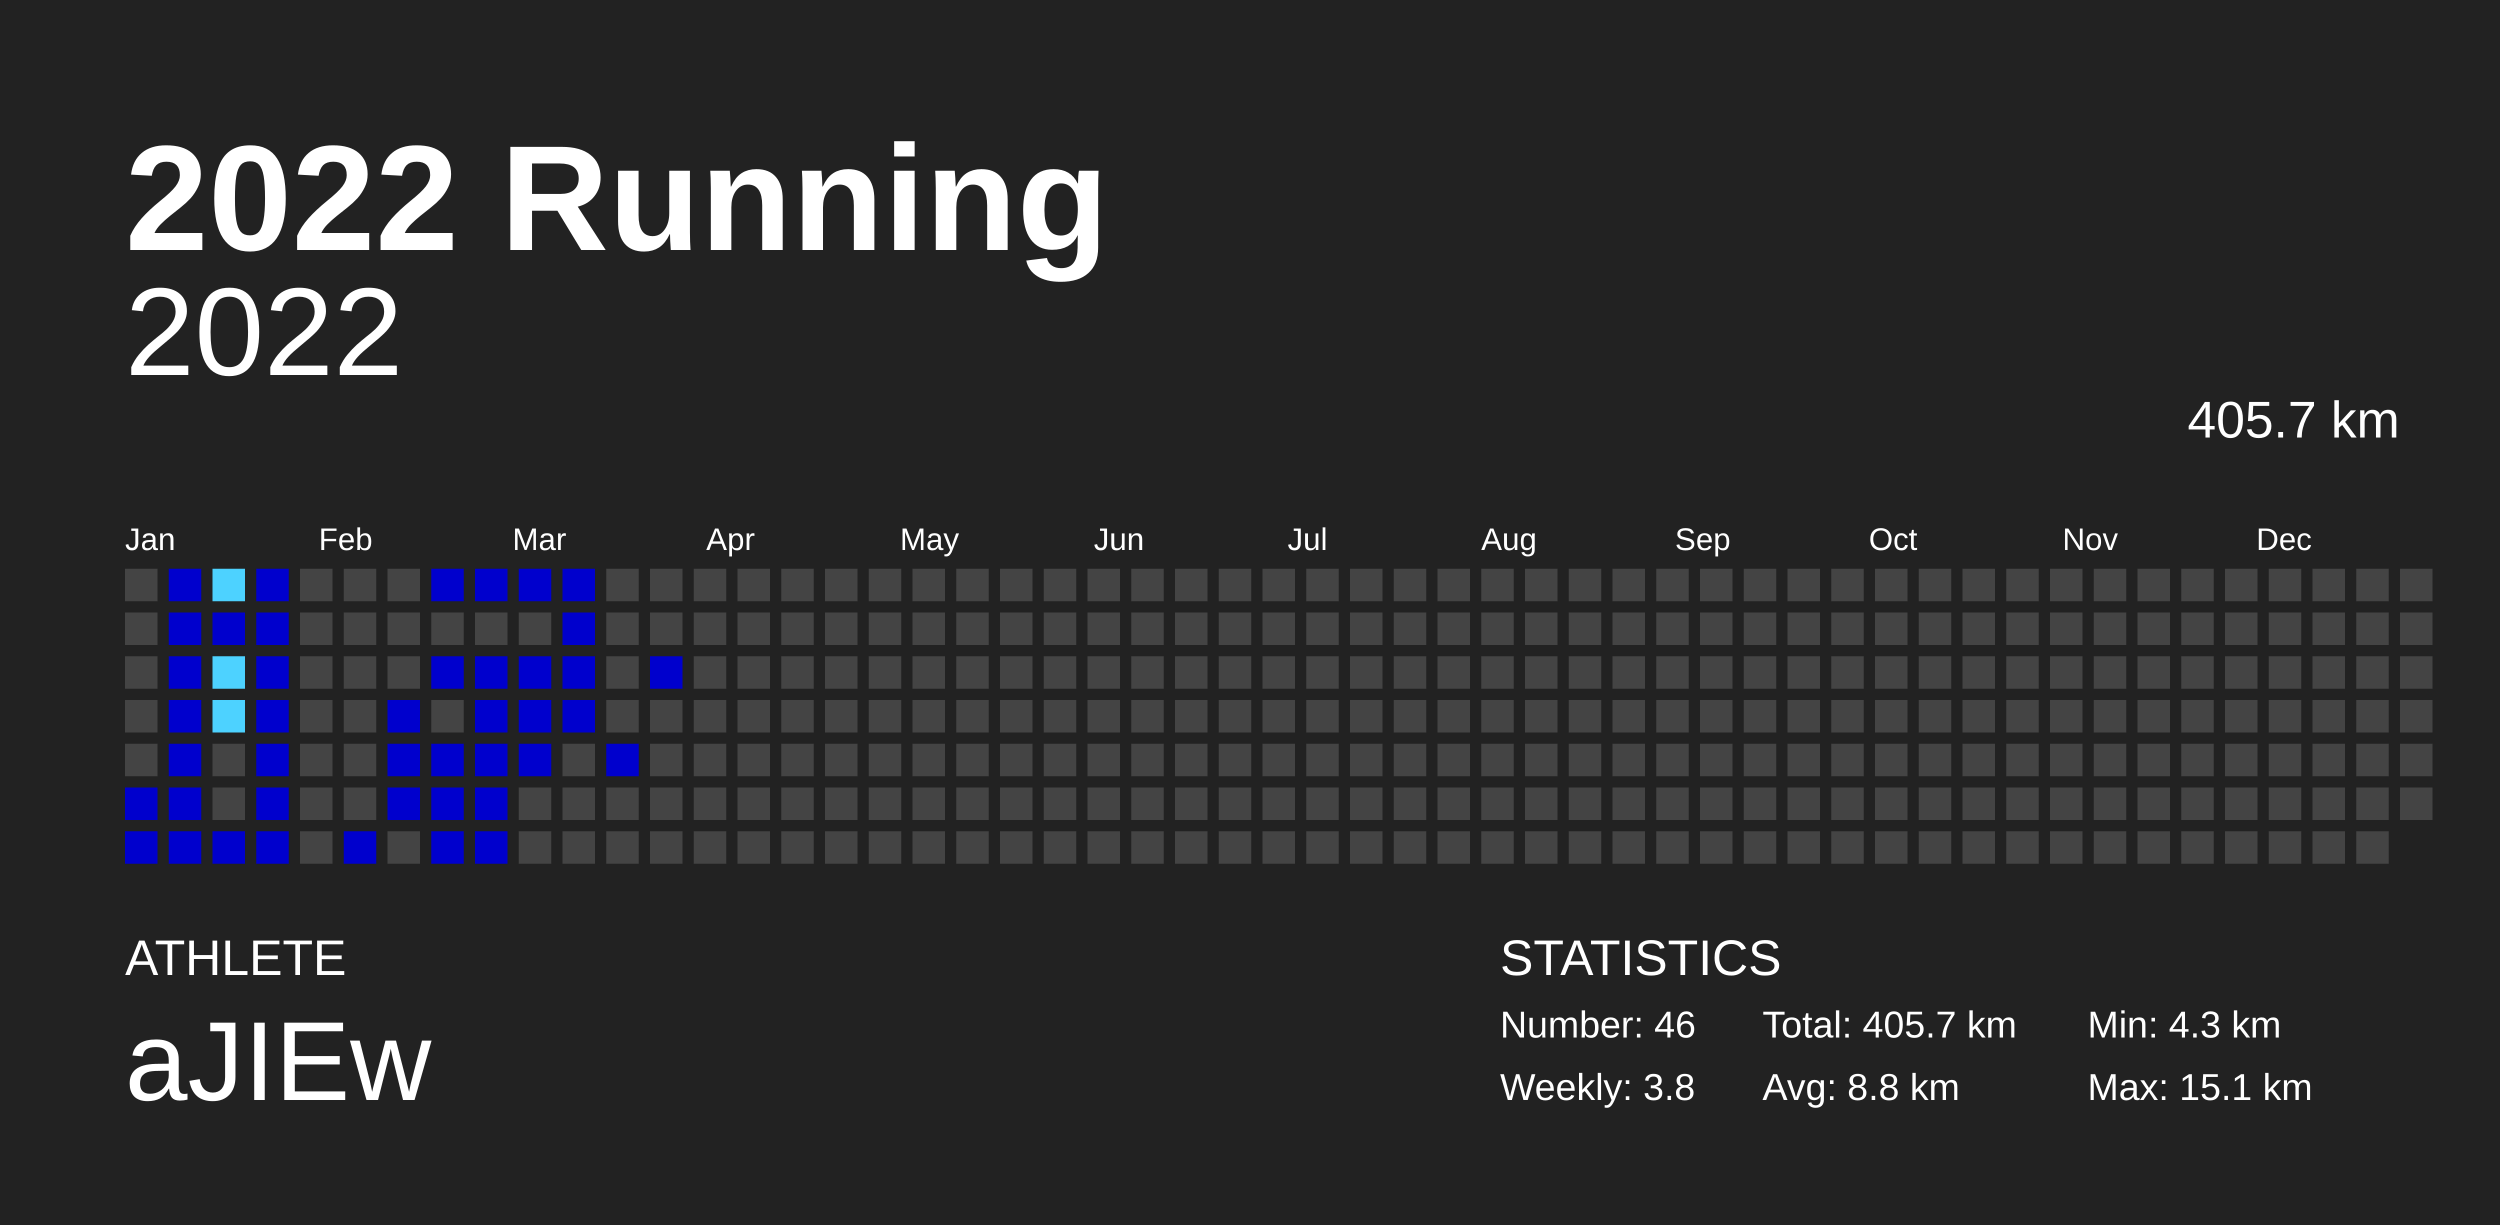
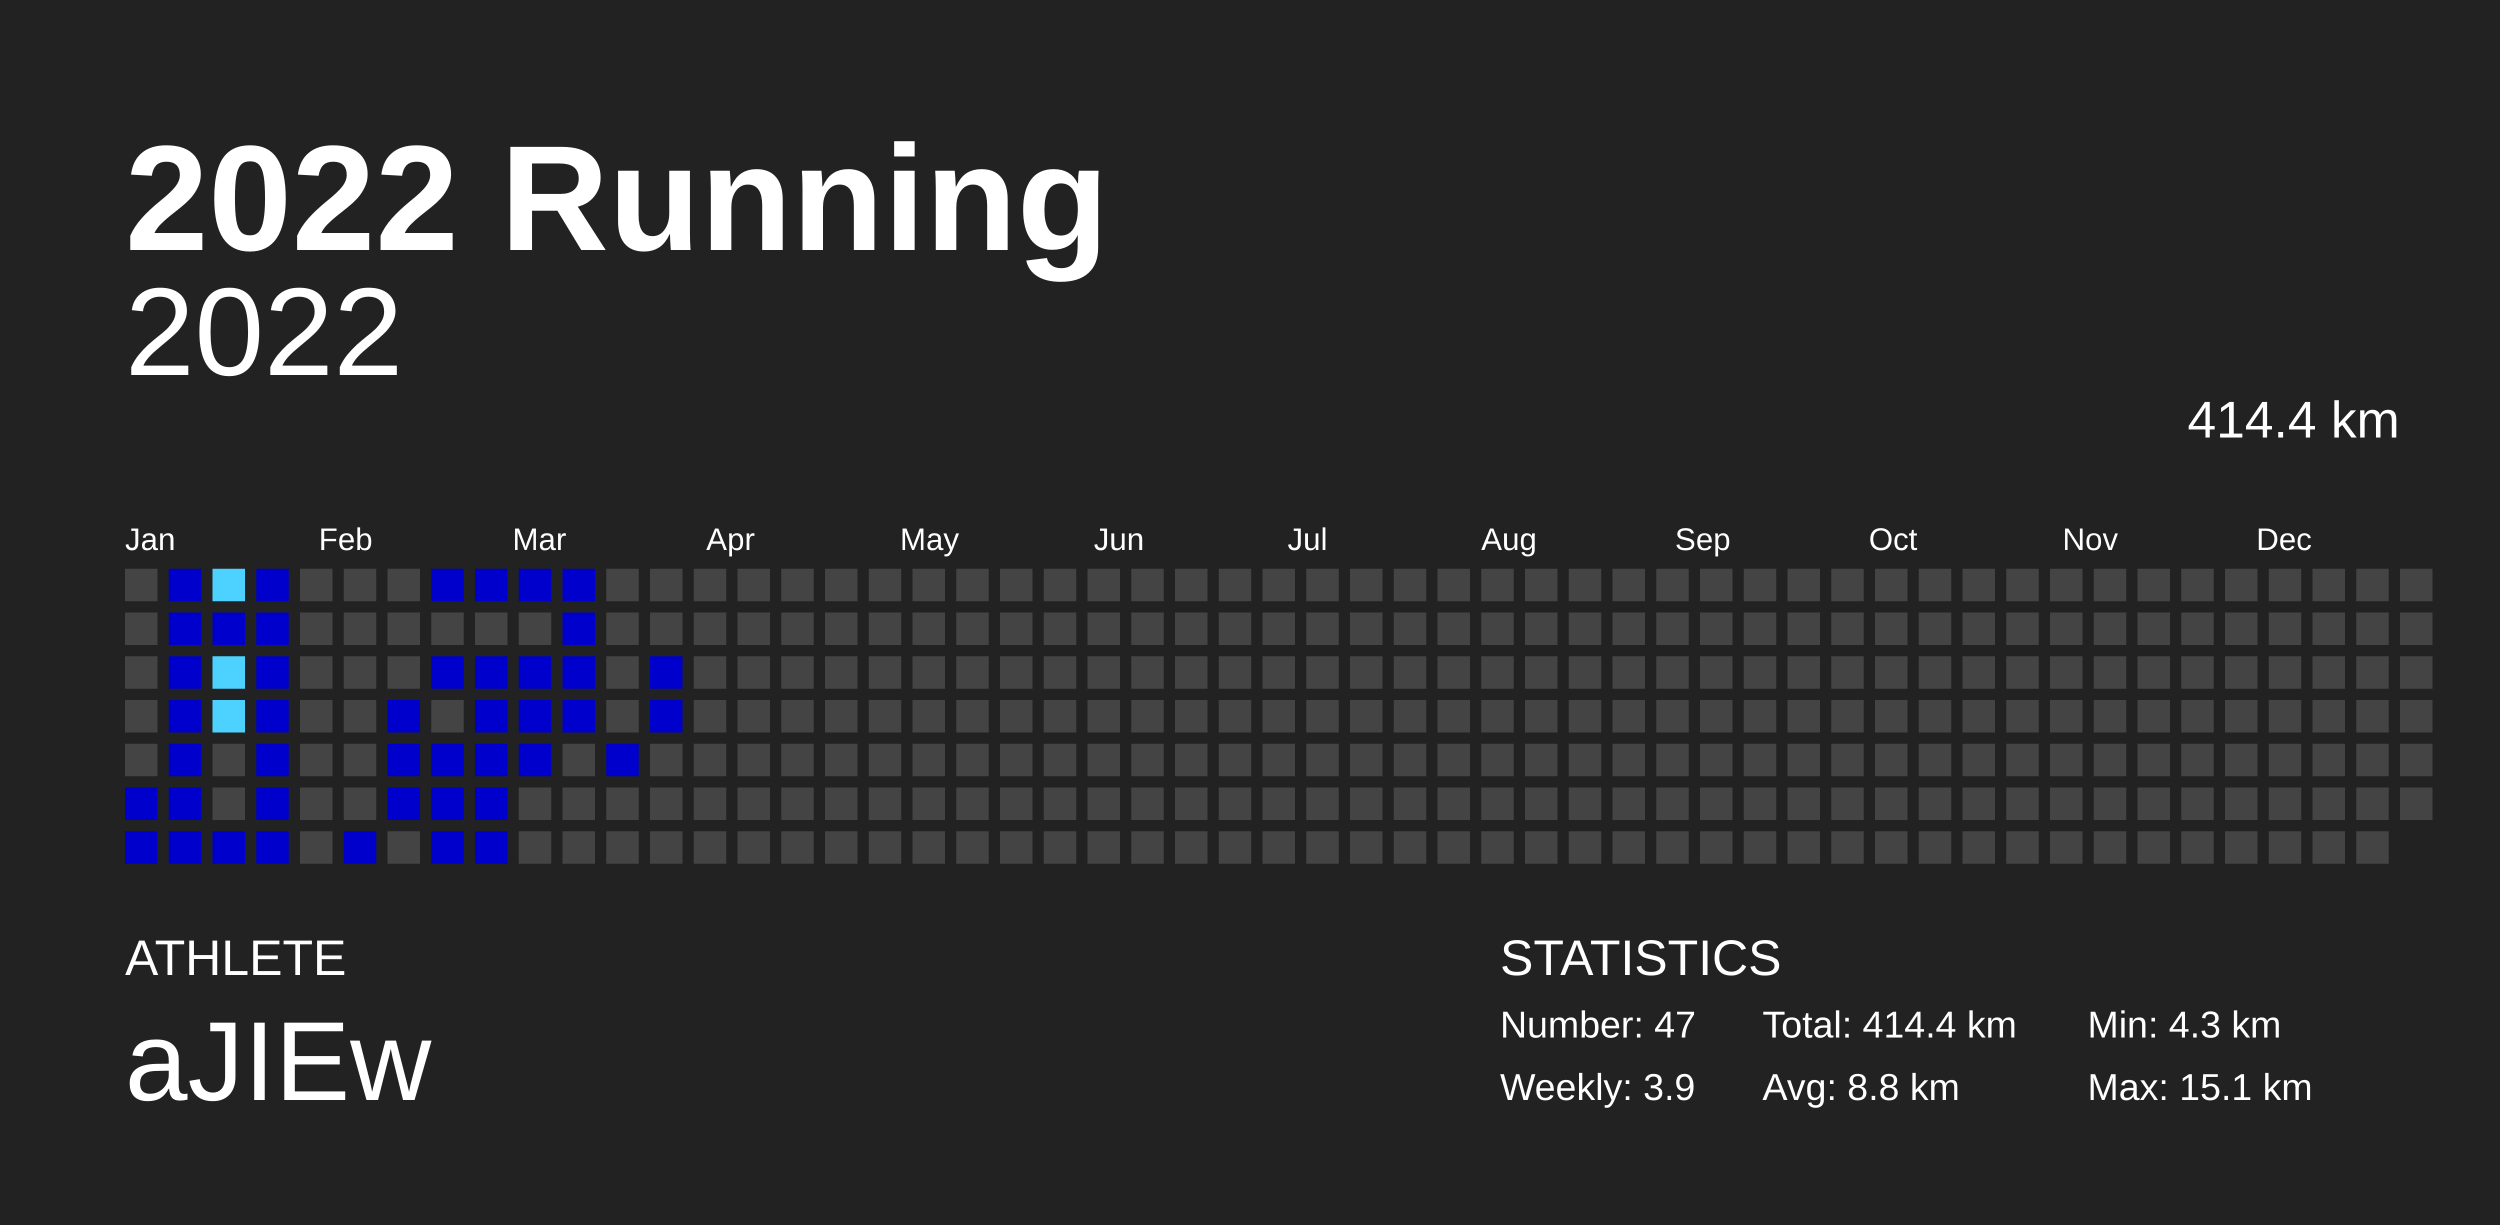
<svg xmlns="http://www.w3.org/2000/svg" baseProfile="full" height="98mm" version="1.1" viewBox="0,0,200,98" width="200mm">
  <defs />
  <rect fill="#222222" height="98" width="200" x="0" y="0" />
  <text fill="#FFFFFF" style="font-size:12px; font-family:Arial; font-weight:bold;" x="10" y="20">2022 Running</text>
  <text fill="#FFFFFF" style="font-size:4px; font-family:Arial" x="10" y="78">ATHLETE</text>
  <text fill="#FFFFFF" style="font-size:9px; font-family:Arial" x="10" y="88">aJIEw</text>
  <text fill="#FFFFFF" style="font-size:4px; font-family:Arial" x="120" y="78">STATISTICS</text>
-   <text fill="#FFFFFF" style="font-size:3px; font-family:Arial" x="120" y="83">Number: 46</text>
-   <text fill="#FFFFFF" style="font-size:3px; font-family:Arial" x="120" y="88">Weekly: 3.8</text>
-   <text fill="#FFFFFF" style="font-size:3px; font-family:Arial" x="141" y="83">Total: 405.7 km</text>
+   <text fill="#FFFFFF" style="font-size:3px; font-family:Arial" x="120" y="83">Number: 47</text>
+   <text fill="#FFFFFF" style="font-size:3px; font-family:Arial" x="120" y="88">Weekly: 3.9</text>
+   <text fill="#FFFFFF" style="font-size:3px; font-family:Arial" x="141" y="83">Total: 414.4 km</text>
  <text fill="#FFFFFF" style="font-size:3px; font-family:Arial" x="141" y="88">Avg: 8.8 km</text>
  <text fill="#FFFFFF" style="font-size:3px; font-family:Arial" x="167" y="83">Min: 4.3 km</text>
  <text fill="#FFFFFF" style="font-size:3px; font-family:Arial" x="167" y="88">Max: 15.1 km</text>
  <text alignment-baseline="hanging" fill="#FFFFFF" style="font-size:10.0px; font-family:Arial;" x="10" y="30">2022</text>
-   <text alignment-baseline="hanging" fill="#FFFFFF" style="font-size:4.125px; font-family:Arial;" x="175" y="35">405.7 km</text>
+   <text alignment-baseline="hanging" fill="#FFFFFF" style="font-size:4.125px; font-family:Arial;" x="175" y="35">414.4 km</text>
  <text fill="#FFFFFF" style="font-size:2.5px; font-family:Arial" x="10.0" y="44">Jan</text>
  <text fill="#FFFFFF" style="font-size:2.5px; font-family:Arial" x="25.5" y="44">Feb</text>
  <text fill="#FFFFFF" style="font-size:2.5px; font-family:Arial" x="41.0" y="44">Mar</text>
  <text fill="#FFFFFF" style="font-size:2.5px; font-family:Arial" x="56.5" y="44">Apr</text>
  <text fill="#FFFFFF" style="font-size:2.5px; font-family:Arial" x="72.0" y="44">May</text>
  <text fill="#FFFFFF" style="font-size:2.5px; font-family:Arial" x="87.5" y="44">Jun</text>
  <text fill="#FFFFFF" style="font-size:2.5px; font-family:Arial" x="103.0" y="44">Jul</text>
  <text fill="#FFFFFF" style="font-size:2.5px; font-family:Arial" x="118.5" y="44">Aug</text>
  <text fill="#FFFFFF" style="font-size:2.5px; font-family:Arial" x="134.0" y="44">Sep</text>
  <text fill="#FFFFFF" style="font-size:2.5px; font-family:Arial" x="149.5" y="44">Oct</text>
  <text fill="#FFFFFF" style="font-size:2.5px; font-family:Arial" x="165.0" y="44">Nov</text>
  <text fill="#FFFFFF" style="font-size:2.5px; font-family:Arial" x="180.5" y="44">Dec</text>
  <rect fill="#444444" height="2.6" width="2.6" x="10.0" y="45.5" />
  <rect fill="#444444" height="2.6" width="2.6" x="10.0" y="49.0" />
  <rect fill="#444444" height="2.6" width="2.6" x="10.0" y="52.5" />
  <rect fill="#444444" height="2.6" width="2.6" x="10.0" y="56.0" />
  <rect fill="#444444" height="2.6" width="2.6" x="10.0" y="59.5" />
  <rect fill="mediumblue" height="2.6" width="2.6" x="10.0" y="63.0" />
  <rect fill="mediumblue" height="2.6" width="2.6" x="10.0" y="66.5" />
  <rect fill="mediumblue" height="2.6" width="2.6" x="13.5" y="45.5" />
  <rect fill="mediumblue" height="2.6" width="2.6" x="13.5" y="49.0" />
  <rect fill="mediumblue" height="2.6" width="2.6" x="13.5" y="52.5" />
  <rect fill="mediumblue" height="2.6" width="2.6" x="13.5" y="56.0" />
  <rect fill="mediumblue" height="2.6" width="2.6" x="13.5" y="59.5" />
  <rect fill="mediumblue" height="2.6" width="2.6" x="13.5" y="63.0" />
  <rect fill="mediumblue" height="2.6" width="2.6" x="13.5" y="66.5" />
  <rect fill="#4dd2ff" height="2.6" width="2.6" x="17.0" y="45.5" />
  <rect fill="mediumblue" height="2.6" width="2.6" x="17.0" y="49.0" />
  <rect fill="#4dd2ff" height="2.6" width="2.6" x="17.0" y="52.5" />
  <rect fill="#4dd2ff" height="2.6" width="2.6" x="17.0" y="56.0" />
  <rect fill="#444444" height="2.6" width="2.6" x="17.0" y="59.5" />
  <rect fill="#444444" height="2.6" width="2.6" x="17.0" y="63.0" />
  <rect fill="mediumblue" height="2.6" width="2.6" x="17.0" y="66.5" />
  <rect fill="mediumblue" height="2.6" width="2.6" x="20.5" y="45.5" />
  <rect fill="mediumblue" height="2.6" width="2.6" x="20.5" y="49.0" />
  <rect fill="mediumblue" height="2.6" width="2.6" x="20.5" y="52.5" />
  <rect fill="mediumblue" height="2.6" width="2.6" x="20.5" y="56.0" />
  <rect fill="mediumblue" height="2.6" width="2.6" x="20.5" y="59.5" />
  <rect fill="mediumblue" height="2.6" width="2.6" x="20.5" y="63.0" />
  <rect fill="mediumblue" height="2.6" width="2.6" x="20.5" y="66.5" />
  <rect fill="#444444" height="2.6" width="2.6" x="24.0" y="45.5" />
  <rect fill="#444444" height="2.6" width="2.6" x="24.0" y="49.0" />
  <rect fill="#444444" height="2.6" width="2.6" x="24.0" y="52.5" />
  <rect fill="#444444" height="2.6" width="2.6" x="24.0" y="56.0" />
  <rect fill="#444444" height="2.6" width="2.6" x="24.0" y="59.5" />
  <rect fill="#444444" height="2.6" width="2.6" x="24.0" y="63.0" />
  <rect fill="#444444" height="2.6" width="2.6" x="24.0" y="66.5" />
  <rect fill="#444444" height="2.6" width="2.6" x="27.5" y="45.5" />
  <rect fill="#444444" height="2.6" width="2.6" x="27.5" y="49.0" />
  <rect fill="#444444" height="2.6" width="2.6" x="27.5" y="52.5" />
  <rect fill="#444444" height="2.6" width="2.6" x="27.5" y="56.0" />
  <rect fill="#444444" height="2.6" width="2.6" x="27.5" y="59.5" />
  <rect fill="#444444" height="2.6" width="2.6" x="27.5" y="63.0" />
  <rect fill="mediumblue" height="2.6" width="2.6" x="27.5" y="66.5" />
  <rect fill="#444444" height="2.6" width="2.6" x="31.0" y="45.5" />
  <rect fill="#444444" height="2.6" width="2.6" x="31.0" y="49.0" />
  <rect fill="#444444" height="2.6" width="2.6" x="31.0" y="52.5" />
  <rect fill="mediumblue" height="2.6" width="2.6" x="31.0" y="56.0" />
  <rect fill="mediumblue" height="2.6" width="2.6" x="31.0" y="59.5" />
  <rect fill="mediumblue" height="2.6" width="2.6" x="31.0" y="63.0" />
  <rect fill="#444444" height="2.6" width="2.6" x="31.0" y="66.5" />
  <rect fill="mediumblue" height="2.6" width="2.6" x="34.5" y="45.5" />
  <rect fill="#444444" height="2.6" width="2.6" x="34.5" y="49.0" />
  <rect fill="mediumblue" height="2.6" width="2.6" x="34.5" y="52.5" />
  <rect fill="#444444" height="2.6" width="2.6" x="34.5" y="56.0" />
  <rect fill="mediumblue" height="2.6" width="2.6" x="34.5" y="59.5" />
  <rect fill="mediumblue" height="2.6" width="2.6" x="34.5" y="63.0" />
  <rect fill="mediumblue" height="2.6" width="2.6" x="34.5" y="66.5" />
  <rect fill="mediumblue" height="2.6" width="2.6" x="38.0" y="45.5" />
  <rect fill="#444444" height="2.6" width="2.6" x="38.0" y="49.0" />
  <rect fill="mediumblue" height="2.6" width="2.6" x="38.0" y="52.5" />
  <rect fill="mediumblue" height="2.6" width="2.6" x="38.0" y="56.0" />
  <rect fill="mediumblue" height="2.6" width="2.6" x="38.0" y="59.5" />
  <rect fill="mediumblue" height="2.6" width="2.6" x="38.0" y="63.0" />
  <rect fill="mediumblue" height="2.6" width="2.6" x="38.0" y="66.5" />
  <rect fill="mediumblue" height="2.6" width="2.6" x="41.5" y="45.5" />
  <rect fill="#444444" height="2.6" width="2.6" x="41.5" y="49.0" />
  <rect fill="mediumblue" height="2.6" width="2.6" x="41.5" y="52.5" />
  <rect fill="mediumblue" height="2.6" width="2.6" x="41.5" y="56.0" />
  <rect fill="mediumblue" height="2.6" width="2.6" x="41.5" y="59.5" />
  <rect fill="#444444" height="2.6" width="2.6" x="41.5" y="63.0" />
  <rect fill="#444444" height="2.6" width="2.6" x="41.5" y="66.5" />
  <rect fill="mediumblue" height="2.6" width="2.6" x="45.0" y="45.5" />
  <rect fill="mediumblue" height="2.6" width="2.6" x="45.0" y="49.0" />
  <rect fill="mediumblue" height="2.6" width="2.6" x="45.0" y="52.5" />
  <rect fill="mediumblue" height="2.6" width="2.6" x="45.0" y="56.0" />
  <rect fill="#444444" height="2.6" width="2.6" x="45.0" y="59.5" />
  <rect fill="#444444" height="2.6" width="2.6" x="45.0" y="63.0" />
  <rect fill="#444444" height="2.6" width="2.6" x="45.0" y="66.5" />
  <rect fill="#444444" height="2.6" width="2.6" x="48.5" y="45.5" />
  <rect fill="#444444" height="2.6" width="2.6" x="48.5" y="49.0" />
  <rect fill="#444444" height="2.6" width="2.6" x="48.5" y="52.5" />
  <rect fill="#444444" height="2.6" width="2.6" x="48.5" y="56.0" />
  <rect fill="mediumblue" height="2.6" width="2.6" x="48.5" y="59.5" />
  <rect fill="#444444" height="2.6" width="2.6" x="48.5" y="63.0" />
  <rect fill="#444444" height="2.6" width="2.6" x="48.5" y="66.5" />
  <rect fill="#444444" height="2.6" width="2.6" x="52.0" y="45.5" />
  <rect fill="#444444" height="2.6" width="2.6" x="52.0" y="49.0" />
  <rect fill="mediumblue" height="2.6" width="2.6" x="52.0" y="52.5" />
-   <rect fill="#444444" height="2.6" width="2.6" x="52.0" y="56.0" />
+   <rect fill="mediumblue" height="2.6" width="2.6" x="52.0" y="56.0" />
  <rect fill="#444444" height="2.6" width="2.6" x="52.0" y="59.5" />
  <rect fill="#444444" height="2.6" width="2.6" x="52.0" y="63.0" />
  <rect fill="#444444" height="2.6" width="2.6" x="52.0" y="66.5" />
  <rect fill="#444444" height="2.6" width="2.6" x="55.5" y="45.5" />
  <rect fill="#444444" height="2.6" width="2.6" x="55.5" y="49.0" />
  <rect fill="#444444" height="2.6" width="2.6" x="55.5" y="52.5" />
  <rect fill="#444444" height="2.6" width="2.6" x="55.5" y="56.0" />
  <rect fill="#444444" height="2.6" width="2.6" x="55.5" y="59.5" />
  <rect fill="#444444" height="2.6" width="2.6" x="55.5" y="63.0" />
  <rect fill="#444444" height="2.6" width="2.6" x="55.5" y="66.5" />
  <rect fill="#444444" height="2.6" width="2.6" x="59.0" y="45.5" />
  <rect fill="#444444" height="2.6" width="2.6" x="59.0" y="49.0" />
  <rect fill="#444444" height="2.6" width="2.6" x="59.0" y="52.5" />
  <rect fill="#444444" height="2.6" width="2.6" x="59.0" y="56.0" />
  <rect fill="#444444" height="2.6" width="2.6" x="59.0" y="59.5" />
  <rect fill="#444444" height="2.6" width="2.6" x="59.0" y="63.0" />
  <rect fill="#444444" height="2.6" width="2.6" x="59.0" y="66.5" />
  <rect fill="#444444" height="2.6" width="2.6" x="62.5" y="45.5" />
  <rect fill="#444444" height="2.6" width="2.6" x="62.5" y="49.0" />
  <rect fill="#444444" height="2.6" width="2.6" x="62.5" y="52.5" />
  <rect fill="#444444" height="2.6" width="2.6" x="62.5" y="56.0" />
  <rect fill="#444444" height="2.6" width="2.6" x="62.5" y="59.5" />
  <rect fill="#444444" height="2.6" width="2.6" x="62.5" y="63.0" />
  <rect fill="#444444" height="2.6" width="2.6" x="62.5" y="66.5" />
  <rect fill="#444444" height="2.6" width="2.6" x="66.0" y="45.5" />
  <rect fill="#444444" height="2.6" width="2.6" x="66.0" y="49.0" />
  <rect fill="#444444" height="2.6" width="2.6" x="66.0" y="52.5" />
  <rect fill="#444444" height="2.6" width="2.6" x="66.0" y="56.0" />
  <rect fill="#444444" height="2.6" width="2.6" x="66.0" y="59.5" />
  <rect fill="#444444" height="2.6" width="2.6" x="66.0" y="63.0" />
  <rect fill="#444444" height="2.6" width="2.6" x="66.0" y="66.5" />
  <rect fill="#444444" height="2.6" width="2.6" x="69.5" y="45.5" />
  <rect fill="#444444" height="2.6" width="2.6" x="69.5" y="49.0" />
  <rect fill="#444444" height="2.6" width="2.6" x="69.5" y="52.5" />
  <rect fill="#444444" height="2.6" width="2.6" x="69.5" y="56.0" />
  <rect fill="#444444" height="2.6" width="2.6" x="69.5" y="59.5" />
  <rect fill="#444444" height="2.6" width="2.6" x="69.5" y="63.0" />
  <rect fill="#444444" height="2.6" width="2.6" x="69.5" y="66.5" />
  <rect fill="#444444" height="2.6" width="2.6" x="73.0" y="45.5" />
  <rect fill="#444444" height="2.6" width="2.6" x="73.0" y="49.0" />
  <rect fill="#444444" height="2.6" width="2.6" x="73.0" y="52.5" />
  <rect fill="#444444" height="2.6" width="2.6" x="73.0" y="56.0" />
  <rect fill="#444444" height="2.6" width="2.6" x="73.0" y="59.5" />
  <rect fill="#444444" height="2.6" width="2.6" x="73.0" y="63.0" />
  <rect fill="#444444" height="2.6" width="2.6" x="73.0" y="66.5" />
  <rect fill="#444444" height="2.6" width="2.6" x="76.5" y="45.5" />
  <rect fill="#444444" height="2.6" width="2.6" x="76.5" y="49.0" />
  <rect fill="#444444" height="2.6" width="2.6" x="76.5" y="52.5" />
  <rect fill="#444444" height="2.6" width="2.6" x="76.5" y="56.0" />
  <rect fill="#444444" height="2.6" width="2.6" x="76.5" y="59.5" />
  <rect fill="#444444" height="2.6" width="2.6" x="76.5" y="63.0" />
  <rect fill="#444444" height="2.6" width="2.6" x="76.5" y="66.5" />
  <rect fill="#444444" height="2.6" width="2.6" x="80.0" y="45.5" />
  <rect fill="#444444" height="2.6" width="2.6" x="80.0" y="49.0" />
  <rect fill="#444444" height="2.6" width="2.6" x="80.0" y="52.5" />
  <rect fill="#444444" height="2.6" width="2.6" x="80.0" y="56.0" />
  <rect fill="#444444" height="2.6" width="2.6" x="80.0" y="59.5" />
  <rect fill="#444444" height="2.6" width="2.6" x="80.0" y="63.0" />
  <rect fill="#444444" height="2.6" width="2.6" x="80.0" y="66.5" />
  <rect fill="#444444" height="2.6" width="2.6" x="83.5" y="45.5" />
  <rect fill="#444444" height="2.6" width="2.6" x="83.5" y="49.0" />
  <rect fill="#444444" height="2.6" width="2.6" x="83.5" y="52.5" />
  <rect fill="#444444" height="2.6" width="2.6" x="83.5" y="56.0" />
  <rect fill="#444444" height="2.6" width="2.6" x="83.5" y="59.5" />
  <rect fill="#444444" height="2.6" width="2.6" x="83.5" y="63.0" />
  <rect fill="#444444" height="2.6" width="2.6" x="83.5" y="66.5" />
  <rect fill="#444444" height="2.6" width="2.6" x="87.0" y="45.5" />
  <rect fill="#444444" height="2.6" width="2.6" x="87.0" y="49.0" />
  <rect fill="#444444" height="2.6" width="2.6" x="87.0" y="52.5" />
  <rect fill="#444444" height="2.6" width="2.6" x="87.0" y="56.0" />
  <rect fill="#444444" height="2.6" width="2.6" x="87.0" y="59.5" />
  <rect fill="#444444" height="2.6" width="2.6" x="87.0" y="63.0" />
  <rect fill="#444444" height="2.6" width="2.6" x="87.0" y="66.5" />
  <rect fill="#444444" height="2.6" width="2.6" x="90.5" y="45.5" />
  <rect fill="#444444" height="2.6" width="2.6" x="90.5" y="49.0" />
  <rect fill="#444444" height="2.6" width="2.6" x="90.5" y="52.5" />
  <rect fill="#444444" height="2.6" width="2.6" x="90.5" y="56.0" />
  <rect fill="#444444" height="2.6" width="2.6" x="90.5" y="59.5" />
  <rect fill="#444444" height="2.6" width="2.6" x="90.5" y="63.0" />
  <rect fill="#444444" height="2.6" width="2.6" x="90.5" y="66.5" />
  <rect fill="#444444" height="2.6" width="2.6" x="94.0" y="45.5" />
  <rect fill="#444444" height="2.6" width="2.6" x="94.0" y="49.0" />
  <rect fill="#444444" height="2.6" width="2.6" x="94.0" y="52.5" />
  <rect fill="#444444" height="2.6" width="2.6" x="94.0" y="56.0" />
  <rect fill="#444444" height="2.6" width="2.6" x="94.0" y="59.5" />
  <rect fill="#444444" height="2.6" width="2.6" x="94.0" y="63.0" />
  <rect fill="#444444" height="2.6" width="2.6" x="94.0" y="66.5" />
  <rect fill="#444444" height="2.6" width="2.6" x="97.5" y="45.5" />
  <rect fill="#444444" height="2.6" width="2.6" x="97.5" y="49.0" />
  <rect fill="#444444" height="2.6" width="2.6" x="97.5" y="52.5" />
  <rect fill="#444444" height="2.6" width="2.6" x="97.5" y="56.0" />
  <rect fill="#444444" height="2.6" width="2.6" x="97.5" y="59.5" />
  <rect fill="#444444" height="2.6" width="2.6" x="97.5" y="63.0" />
  <rect fill="#444444" height="2.6" width="2.6" x="97.5" y="66.5" />
  <rect fill="#444444" height="2.6" width="2.6" x="101.0" y="45.5" />
  <rect fill="#444444" height="2.6" width="2.6" x="101.0" y="49.0" />
  <rect fill="#444444" height="2.6" width="2.6" x="101.0" y="52.5" />
  <rect fill="#444444" height="2.6" width="2.6" x="101.0" y="56.0" />
  <rect fill="#444444" height="2.6" width="2.6" x="101.0" y="59.5" />
  <rect fill="#444444" height="2.6" width="2.6" x="101.0" y="63.0" />
  <rect fill="#444444" height="2.6" width="2.6" x="101.0" y="66.5" />
  <rect fill="#444444" height="2.6" width="2.6" x="104.5" y="45.5" />
  <rect fill="#444444" height="2.6" width="2.6" x="104.5" y="49.0" />
  <rect fill="#444444" height="2.6" width="2.6" x="104.5" y="52.5" />
  <rect fill="#444444" height="2.6" width="2.6" x="104.5" y="56.0" />
  <rect fill="#444444" height="2.6" width="2.6" x="104.5" y="59.5" />
  <rect fill="#444444" height="2.6" width="2.6" x="104.5" y="63.0" />
  <rect fill="#444444" height="2.6" width="2.6" x="104.5" y="66.5" />
  <rect fill="#444444" height="2.6" width="2.6" x="108.0" y="45.5" />
  <rect fill="#444444" height="2.6" width="2.6" x="108.0" y="49.0" />
  <rect fill="#444444" height="2.6" width="2.6" x="108.0" y="52.5" />
  <rect fill="#444444" height="2.6" width="2.6" x="108.0" y="56.0" />
  <rect fill="#444444" height="2.6" width="2.6" x="108.0" y="59.5" />
  <rect fill="#444444" height="2.6" width="2.6" x="108.0" y="63.0" />
  <rect fill="#444444" height="2.6" width="2.6" x="108.0" y="66.5" />
  <rect fill="#444444" height="2.6" width="2.6" x="111.5" y="45.5" />
  <rect fill="#444444" height="2.6" width="2.6" x="111.5" y="49.0" />
  <rect fill="#444444" height="2.6" width="2.6" x="111.5" y="52.5" />
  <rect fill="#444444" height="2.6" width="2.6" x="111.5" y="56.0" />
  <rect fill="#444444" height="2.6" width="2.6" x="111.5" y="59.5" />
  <rect fill="#444444" height="2.6" width="2.6" x="111.5" y="63.0" />
  <rect fill="#444444" height="2.6" width="2.6" x="111.5" y="66.5" />
  <rect fill="#444444" height="2.6" width="2.6" x="115.0" y="45.5" />
  <rect fill="#444444" height="2.6" width="2.6" x="115.0" y="49.0" />
  <rect fill="#444444" height="2.6" width="2.6" x="115.0" y="52.5" />
  <rect fill="#444444" height="2.6" width="2.6" x="115.0" y="56.0" />
  <rect fill="#444444" height="2.6" width="2.6" x="115.0" y="59.5" />
  <rect fill="#444444" height="2.6" width="2.6" x="115.0" y="63.0" />
  <rect fill="#444444" height="2.6" width="2.6" x="115.0" y="66.5" />
  <rect fill="#444444" height="2.6" width="2.6" x="118.5" y="45.5" />
  <rect fill="#444444" height="2.6" width="2.6" x="118.5" y="49.0" />
  <rect fill="#444444" height="2.6" width="2.6" x="118.5" y="52.5" />
  <rect fill="#444444" height="2.6" width="2.6" x="118.5" y="56.0" />
  <rect fill="#444444" height="2.6" width="2.6" x="118.5" y="59.5" />
  <rect fill="#444444" height="2.6" width="2.6" x="118.5" y="63.0" />
  <rect fill="#444444" height="2.6" width="2.6" x="118.5" y="66.5" />
  <rect fill="#444444" height="2.6" width="2.6" x="122.0" y="45.5" />
  <rect fill="#444444" height="2.6" width="2.6" x="122.0" y="49.0" />
  <rect fill="#444444" height="2.6" width="2.6" x="122.0" y="52.5" />
  <rect fill="#444444" height="2.6" width="2.6" x="122.0" y="56.0" />
  <rect fill="#444444" height="2.6" width="2.6" x="122.0" y="59.5" />
  <rect fill="#444444" height="2.6" width="2.6" x="122.0" y="63.0" />
  <rect fill="#444444" height="2.6" width="2.6" x="122.0" y="66.5" />
  <rect fill="#444444" height="2.6" width="2.6" x="125.5" y="45.5" />
  <rect fill="#444444" height="2.6" width="2.6" x="125.5" y="49.0" />
  <rect fill="#444444" height="2.6" width="2.6" x="125.5" y="52.5" />
  <rect fill="#444444" height="2.6" width="2.6" x="125.5" y="56.0" />
  <rect fill="#444444" height="2.6" width="2.6" x="125.5" y="59.5" />
  <rect fill="#444444" height="2.6" width="2.6" x="125.5" y="63.0" />
  <rect fill="#444444" height="2.6" width="2.6" x="125.5" y="66.5" />
  <rect fill="#444444" height="2.6" width="2.6" x="129.0" y="45.5" />
  <rect fill="#444444" height="2.6" width="2.6" x="129.0" y="49.0" />
  <rect fill="#444444" height="2.6" width="2.6" x="129.0" y="52.5" />
  <rect fill="#444444" height="2.6" width="2.6" x="129.0" y="56.0" />
  <rect fill="#444444" height="2.6" width="2.6" x="129.0" y="59.5" />
  <rect fill="#444444" height="2.6" width="2.6" x="129.0" y="63.0" />
  <rect fill="#444444" height="2.6" width="2.6" x="129.0" y="66.5" />
  <rect fill="#444444" height="2.6" width="2.6" x="132.5" y="45.5" />
  <rect fill="#444444" height="2.6" width="2.6" x="132.5" y="49.0" />
  <rect fill="#444444" height="2.6" width="2.6" x="132.5" y="52.5" />
  <rect fill="#444444" height="2.6" width="2.6" x="132.5" y="56.0" />
  <rect fill="#444444" height="2.6" width="2.6" x="132.5" y="59.5" />
  <rect fill="#444444" height="2.6" width="2.6" x="132.5" y="63.0" />
  <rect fill="#444444" height="2.6" width="2.6" x="132.5" y="66.5" />
  <rect fill="#444444" height="2.6" width="2.6" x="136.0" y="45.5" />
  <rect fill="#444444" height="2.6" width="2.6" x="136.0" y="49.0" />
  <rect fill="#444444" height="2.6" width="2.6" x="136.0" y="52.5" />
  <rect fill="#444444" height="2.6" width="2.6" x="136.0" y="56.0" />
  <rect fill="#444444" height="2.6" width="2.6" x="136.0" y="59.5" />
  <rect fill="#444444" height="2.6" width="2.6" x="136.0" y="63.0" />
  <rect fill="#444444" height="2.6" width="2.6" x="136.0" y="66.5" />
  <rect fill="#444444" height="2.6" width="2.6" x="139.5" y="45.5" />
  <rect fill="#444444" height="2.6" width="2.6" x="139.5" y="49.0" />
  <rect fill="#444444" height="2.6" width="2.6" x="139.5" y="52.5" />
  <rect fill="#444444" height="2.6" width="2.6" x="139.5" y="56.0" />
  <rect fill="#444444" height="2.6" width="2.6" x="139.5" y="59.5" />
  <rect fill="#444444" height="2.6" width="2.6" x="139.5" y="63.0" />
  <rect fill="#444444" height="2.6" width="2.6" x="139.5" y="66.5" />
  <rect fill="#444444" height="2.6" width="2.6" x="143.0" y="45.5" />
  <rect fill="#444444" height="2.6" width="2.6" x="143.0" y="49.0" />
  <rect fill="#444444" height="2.6" width="2.6" x="143.0" y="52.5" />
  <rect fill="#444444" height="2.6" width="2.6" x="143.0" y="56.0" />
  <rect fill="#444444" height="2.6" width="2.6" x="143.0" y="59.5" />
  <rect fill="#444444" height="2.6" width="2.6" x="143.0" y="63.0" />
  <rect fill="#444444" height="2.6" width="2.6" x="143.0" y="66.5" />
  <rect fill="#444444" height="2.6" width="2.6" x="146.5" y="45.5" />
  <rect fill="#444444" height="2.6" width="2.6" x="146.5" y="49.0" />
  <rect fill="#444444" height="2.6" width="2.6" x="146.5" y="52.5" />
  <rect fill="#444444" height="2.6" width="2.6" x="146.5" y="56.0" />
  <rect fill="#444444" height="2.6" width="2.6" x="146.5" y="59.5" />
  <rect fill="#444444" height="2.6" width="2.6" x="146.5" y="63.0" />
  <rect fill="#444444" height="2.6" width="2.6" x="146.5" y="66.5" />
  <rect fill="#444444" height="2.6" width="2.6" x="150.0" y="45.5" />
  <rect fill="#444444" height="2.6" width="2.6" x="150.0" y="49.0" />
  <rect fill="#444444" height="2.6" width="2.6" x="150.0" y="52.5" />
  <rect fill="#444444" height="2.6" width="2.6" x="150.0" y="56.0" />
  <rect fill="#444444" height="2.6" width="2.6" x="150.0" y="59.5" />
  <rect fill="#444444" height="2.6" width="2.6" x="150.0" y="63.0" />
  <rect fill="#444444" height="2.6" width="2.6" x="150.0" y="66.5" />
  <rect fill="#444444" height="2.6" width="2.6" x="153.5" y="45.5" />
  <rect fill="#444444" height="2.6" width="2.6" x="153.5" y="49.0" />
  <rect fill="#444444" height="2.6" width="2.6" x="153.5" y="52.5" />
  <rect fill="#444444" height="2.6" width="2.6" x="153.5" y="56.0" />
  <rect fill="#444444" height="2.6" width="2.6" x="153.5" y="59.5" />
  <rect fill="#444444" height="2.6" width="2.6" x="153.5" y="63.0" />
  <rect fill="#444444" height="2.6" width="2.6" x="153.5" y="66.5" />
  <rect fill="#444444" height="2.6" width="2.6" x="157.0" y="45.5" />
  <rect fill="#444444" height="2.6" width="2.6" x="157.0" y="49.0" />
  <rect fill="#444444" height="2.6" width="2.6" x="157.0" y="52.5" />
  <rect fill="#444444" height="2.6" width="2.6" x="157.0" y="56.0" />
  <rect fill="#444444" height="2.6" width="2.6" x="157.0" y="59.5" />
  <rect fill="#444444" height="2.6" width="2.6" x="157.0" y="63.0" />
  <rect fill="#444444" height="2.6" width="2.6" x="157.0" y="66.5" />
  <rect fill="#444444" height="2.6" width="2.6" x="160.5" y="45.5" />
  <rect fill="#444444" height="2.6" width="2.6" x="160.5" y="49.0" />
  <rect fill="#444444" height="2.6" width="2.6" x="160.5" y="52.5" />
  <rect fill="#444444" height="2.6" width="2.6" x="160.5" y="56.0" />
  <rect fill="#444444" height="2.6" width="2.6" x="160.5" y="59.5" />
  <rect fill="#444444" height="2.6" width="2.6" x="160.5" y="63.0" />
  <rect fill="#444444" height="2.6" width="2.6" x="160.5" y="66.5" />
  <rect fill="#444444" height="2.6" width="2.6" x="164.0" y="45.5" />
  <rect fill="#444444" height="2.6" width="2.6" x="164.0" y="49.0" />
  <rect fill="#444444" height="2.6" width="2.6" x="164.0" y="52.5" />
  <rect fill="#444444" height="2.6" width="2.6" x="164.0" y="56.0" />
  <rect fill="#444444" height="2.6" width="2.6" x="164.0" y="59.5" />
  <rect fill="#444444" height="2.6" width="2.6" x="164.0" y="63.0" />
  <rect fill="#444444" height="2.6" width="2.6" x="164.0" y="66.5" />
  <rect fill="#444444" height="2.6" width="2.6" x="167.5" y="45.5" />
  <rect fill="#444444" height="2.6" width="2.6" x="167.5" y="49.0" />
  <rect fill="#444444" height="2.6" width="2.6" x="167.5" y="52.5" />
  <rect fill="#444444" height="2.6" width="2.6" x="167.5" y="56.0" />
  <rect fill="#444444" height="2.6" width="2.6" x="167.5" y="59.5" />
  <rect fill="#444444" height="2.6" width="2.6" x="167.5" y="63.0" />
  <rect fill="#444444" height="2.6" width="2.6" x="167.5" y="66.5" />
  <rect fill="#444444" height="2.6" width="2.6" x="171.0" y="45.5" />
  <rect fill="#444444" height="2.6" width="2.6" x="171.0" y="49.0" />
  <rect fill="#444444" height="2.6" width="2.6" x="171.0" y="52.5" />
  <rect fill="#444444" height="2.6" width="2.6" x="171.0" y="56.0" />
  <rect fill="#444444" height="2.6" width="2.6" x="171.0" y="59.5" />
  <rect fill="#444444" height="2.6" width="2.6" x="171.0" y="63.0" />
  <rect fill="#444444" height="2.6" width="2.6" x="171.0" y="66.5" />
  <rect fill="#444444" height="2.6" width="2.6" x="174.5" y="45.5" />
  <rect fill="#444444" height="2.6" width="2.6" x="174.5" y="49.0" />
  <rect fill="#444444" height="2.6" width="2.6" x="174.5" y="52.5" />
  <rect fill="#444444" height="2.6" width="2.6" x="174.5" y="56.0" />
  <rect fill="#444444" height="2.6" width="2.6" x="174.5" y="59.5" />
  <rect fill="#444444" height="2.6" width="2.6" x="174.5" y="63.0" />
  <rect fill="#444444" height="2.6" width="2.6" x="174.5" y="66.5" />
  <rect fill="#444444" height="2.6" width="2.6" x="178.0" y="45.5" />
  <rect fill="#444444" height="2.6" width="2.6" x="178.0" y="49.0" />
  <rect fill="#444444" height="2.6" width="2.6" x="178.0" y="52.5" />
  <rect fill="#444444" height="2.6" width="2.6" x="178.0" y="56.0" />
  <rect fill="#444444" height="2.6" width="2.6" x="178.0" y="59.5" />
  <rect fill="#444444" height="2.6" width="2.6" x="178.0" y="63.0" />
  <rect fill="#444444" height="2.6" width="2.6" x="178.0" y="66.5" />
  <rect fill="#444444" height="2.6" width="2.6" x="181.5" y="45.5" />
  <rect fill="#444444" height="2.6" width="2.6" x="181.5" y="49.0" />
  <rect fill="#444444" height="2.6" width="2.6" x="181.5" y="52.5" />
  <rect fill="#444444" height="2.6" width="2.6" x="181.5" y="56.0" />
  <rect fill="#444444" height="2.6" width="2.6" x="181.5" y="59.5" />
  <rect fill="#444444" height="2.6" width="2.6" x="181.5" y="63.0" />
  <rect fill="#444444" height="2.6" width="2.6" x="181.5" y="66.5" />
  <rect fill="#444444" height="2.6" width="2.6" x="185.0" y="45.5" />
  <rect fill="#444444" height="2.6" width="2.6" x="185.0" y="49.0" />
  <rect fill="#444444" height="2.6" width="2.6" x="185.0" y="52.5" />
  <rect fill="#444444" height="2.6" width="2.6" x="185.0" y="56.0" />
  <rect fill="#444444" height="2.6" width="2.6" x="185.0" y="59.5" />
  <rect fill="#444444" height="2.6" width="2.6" x="185.0" y="63.0" />
  <rect fill="#444444" height="2.6" width="2.6" x="185.0" y="66.5" />
  <rect fill="#444444" height="2.6" width="2.6" x="188.5" y="45.5" />
  <rect fill="#444444" height="2.6" width="2.6" x="188.5" y="49.0" />
  <rect fill="#444444" height="2.6" width="2.6" x="188.5" y="52.5" />
  <rect fill="#444444" height="2.6" width="2.6" x="188.5" y="56.0" />
  <rect fill="#444444" height="2.6" width="2.6" x="188.5" y="59.5" />
  <rect fill="#444444" height="2.6" width="2.6" x="188.5" y="63.0" />
  <rect fill="#444444" height="2.6" width="2.6" x="188.5" y="66.5" />
  <rect fill="#444444" height="2.6" width="2.6" x="192.0" y="45.5" />
  <rect fill="#444444" height="2.6" width="2.6" x="192.0" y="49.0" />
  <rect fill="#444444" height="2.6" width="2.6" x="192.0" y="52.5" />
  <rect fill="#444444" height="2.6" width="2.6" x="192.0" y="56.0" />
  <rect fill="#444444" height="2.6" width="2.6" x="192.0" y="59.5" />
  <rect fill="#444444" height="2.6" width="2.6" x="192.0" y="63.0" />
</svg>
